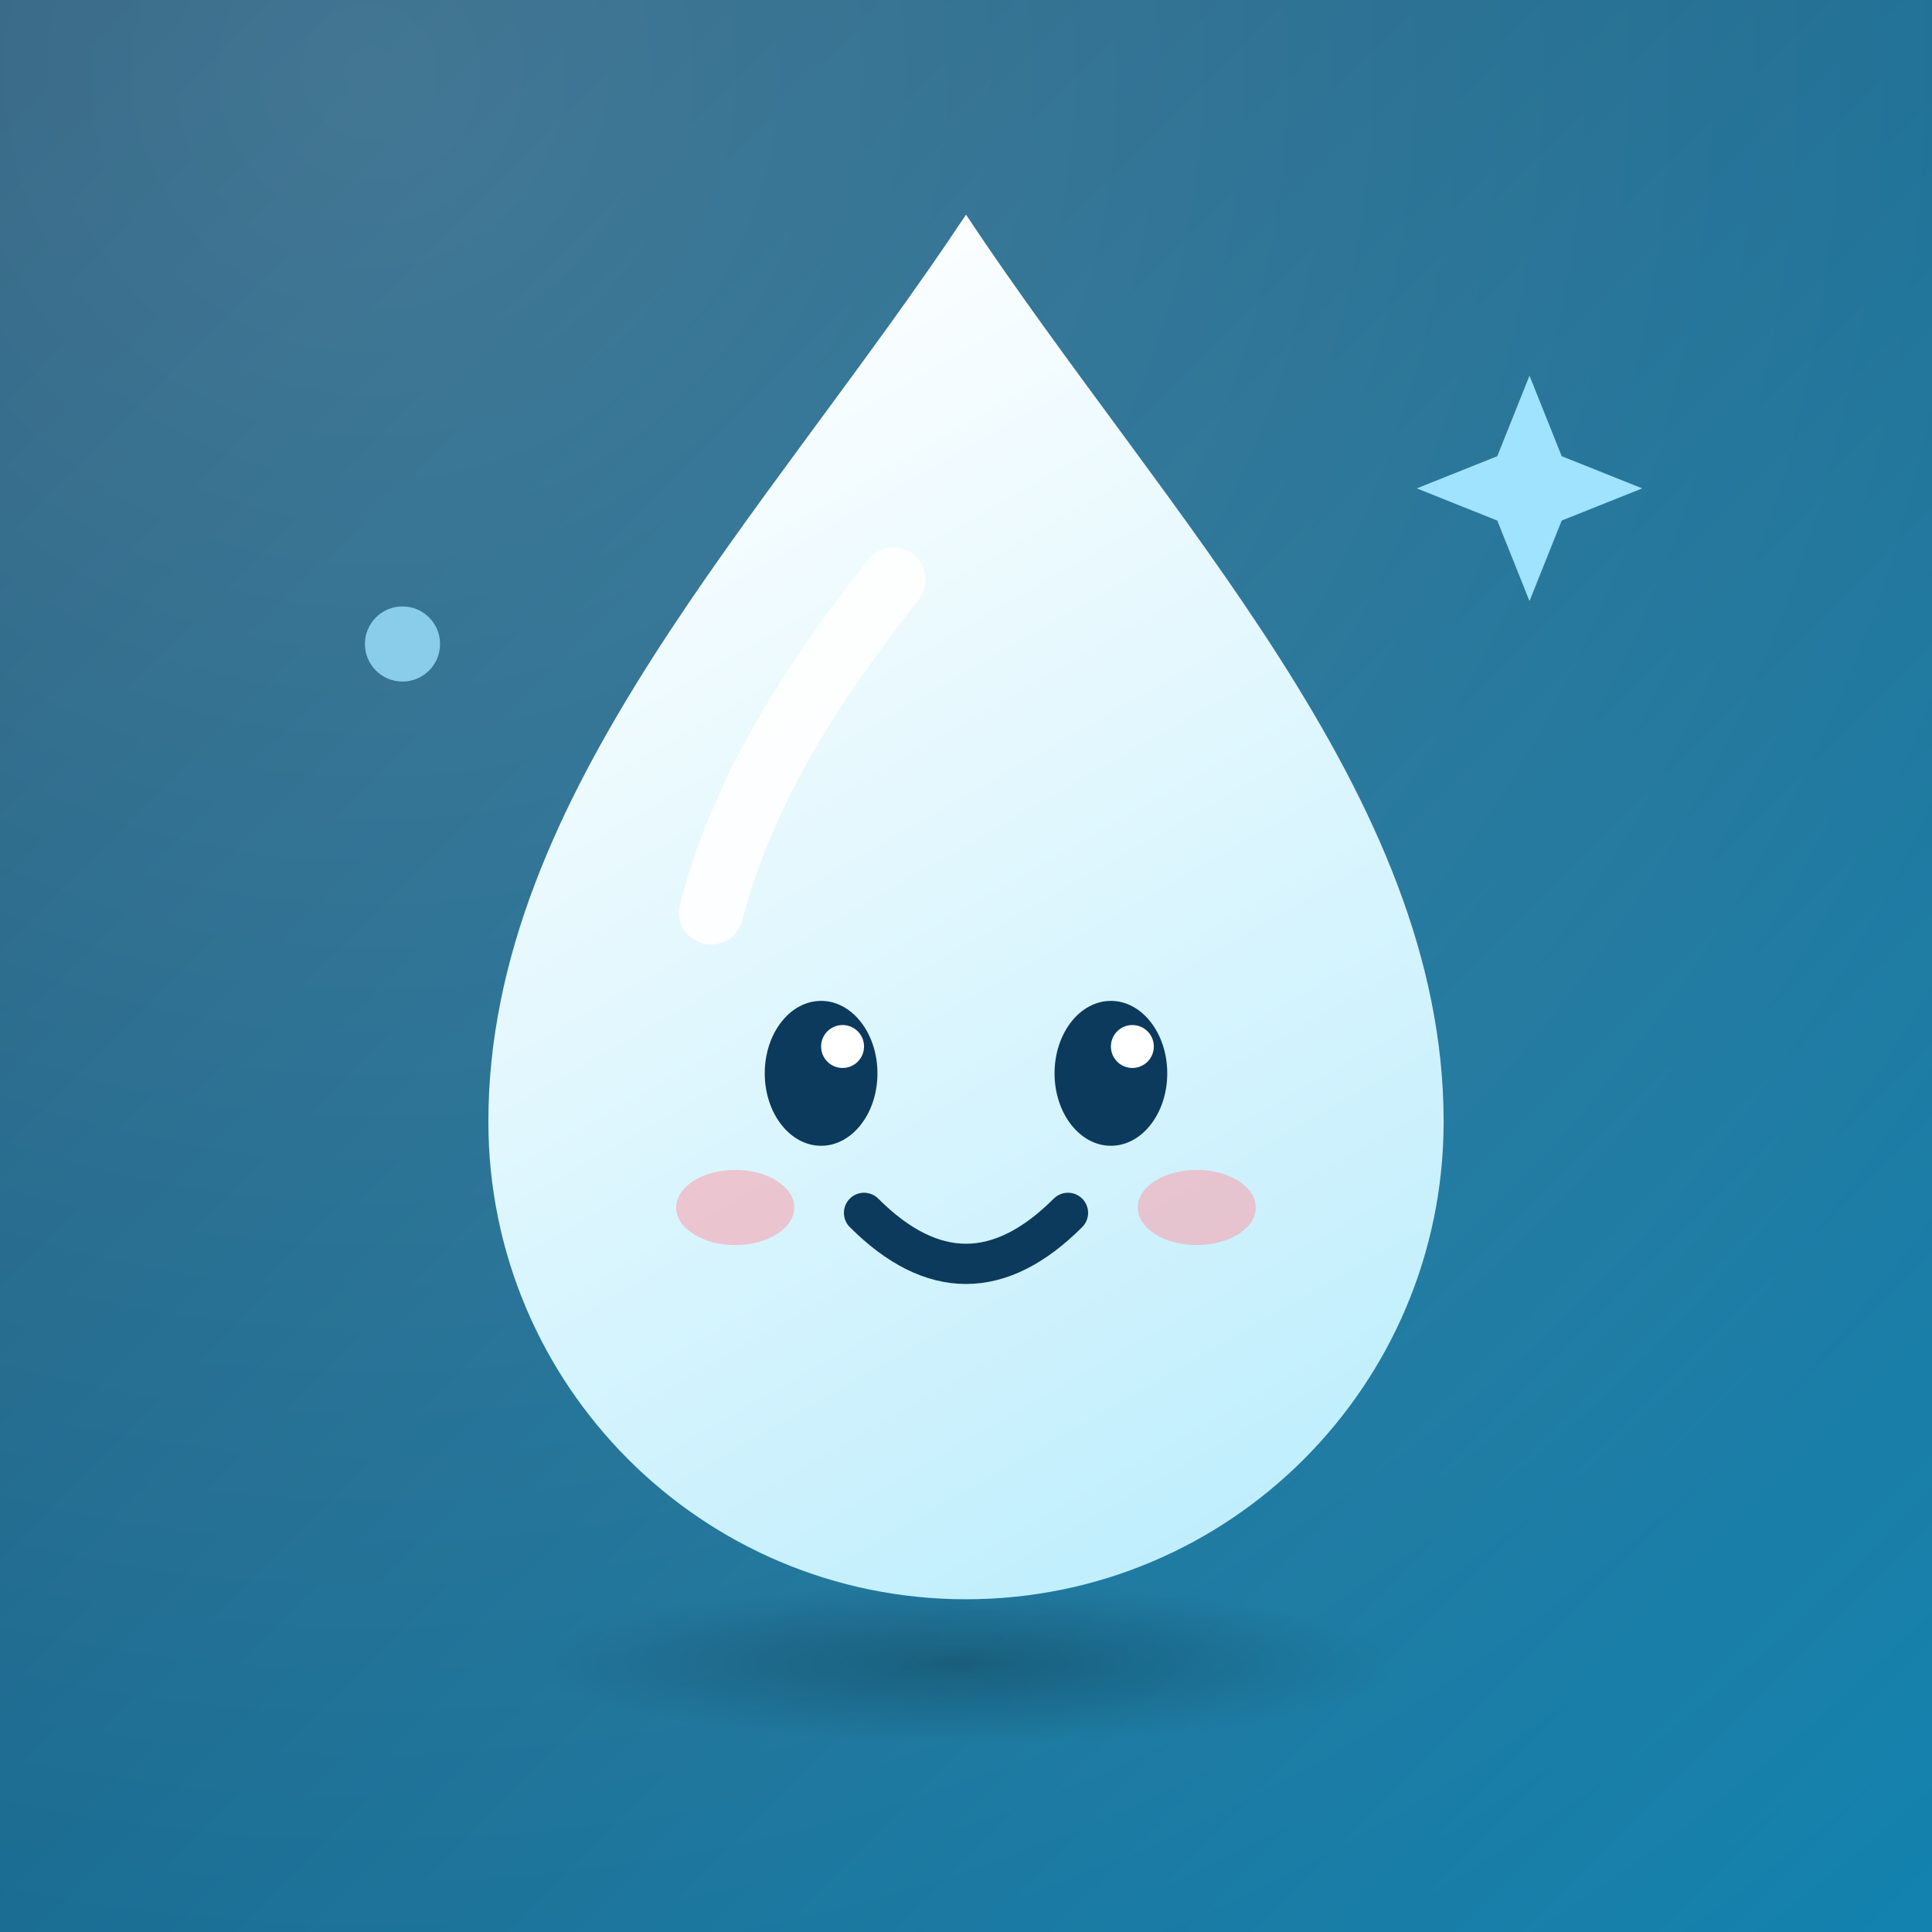
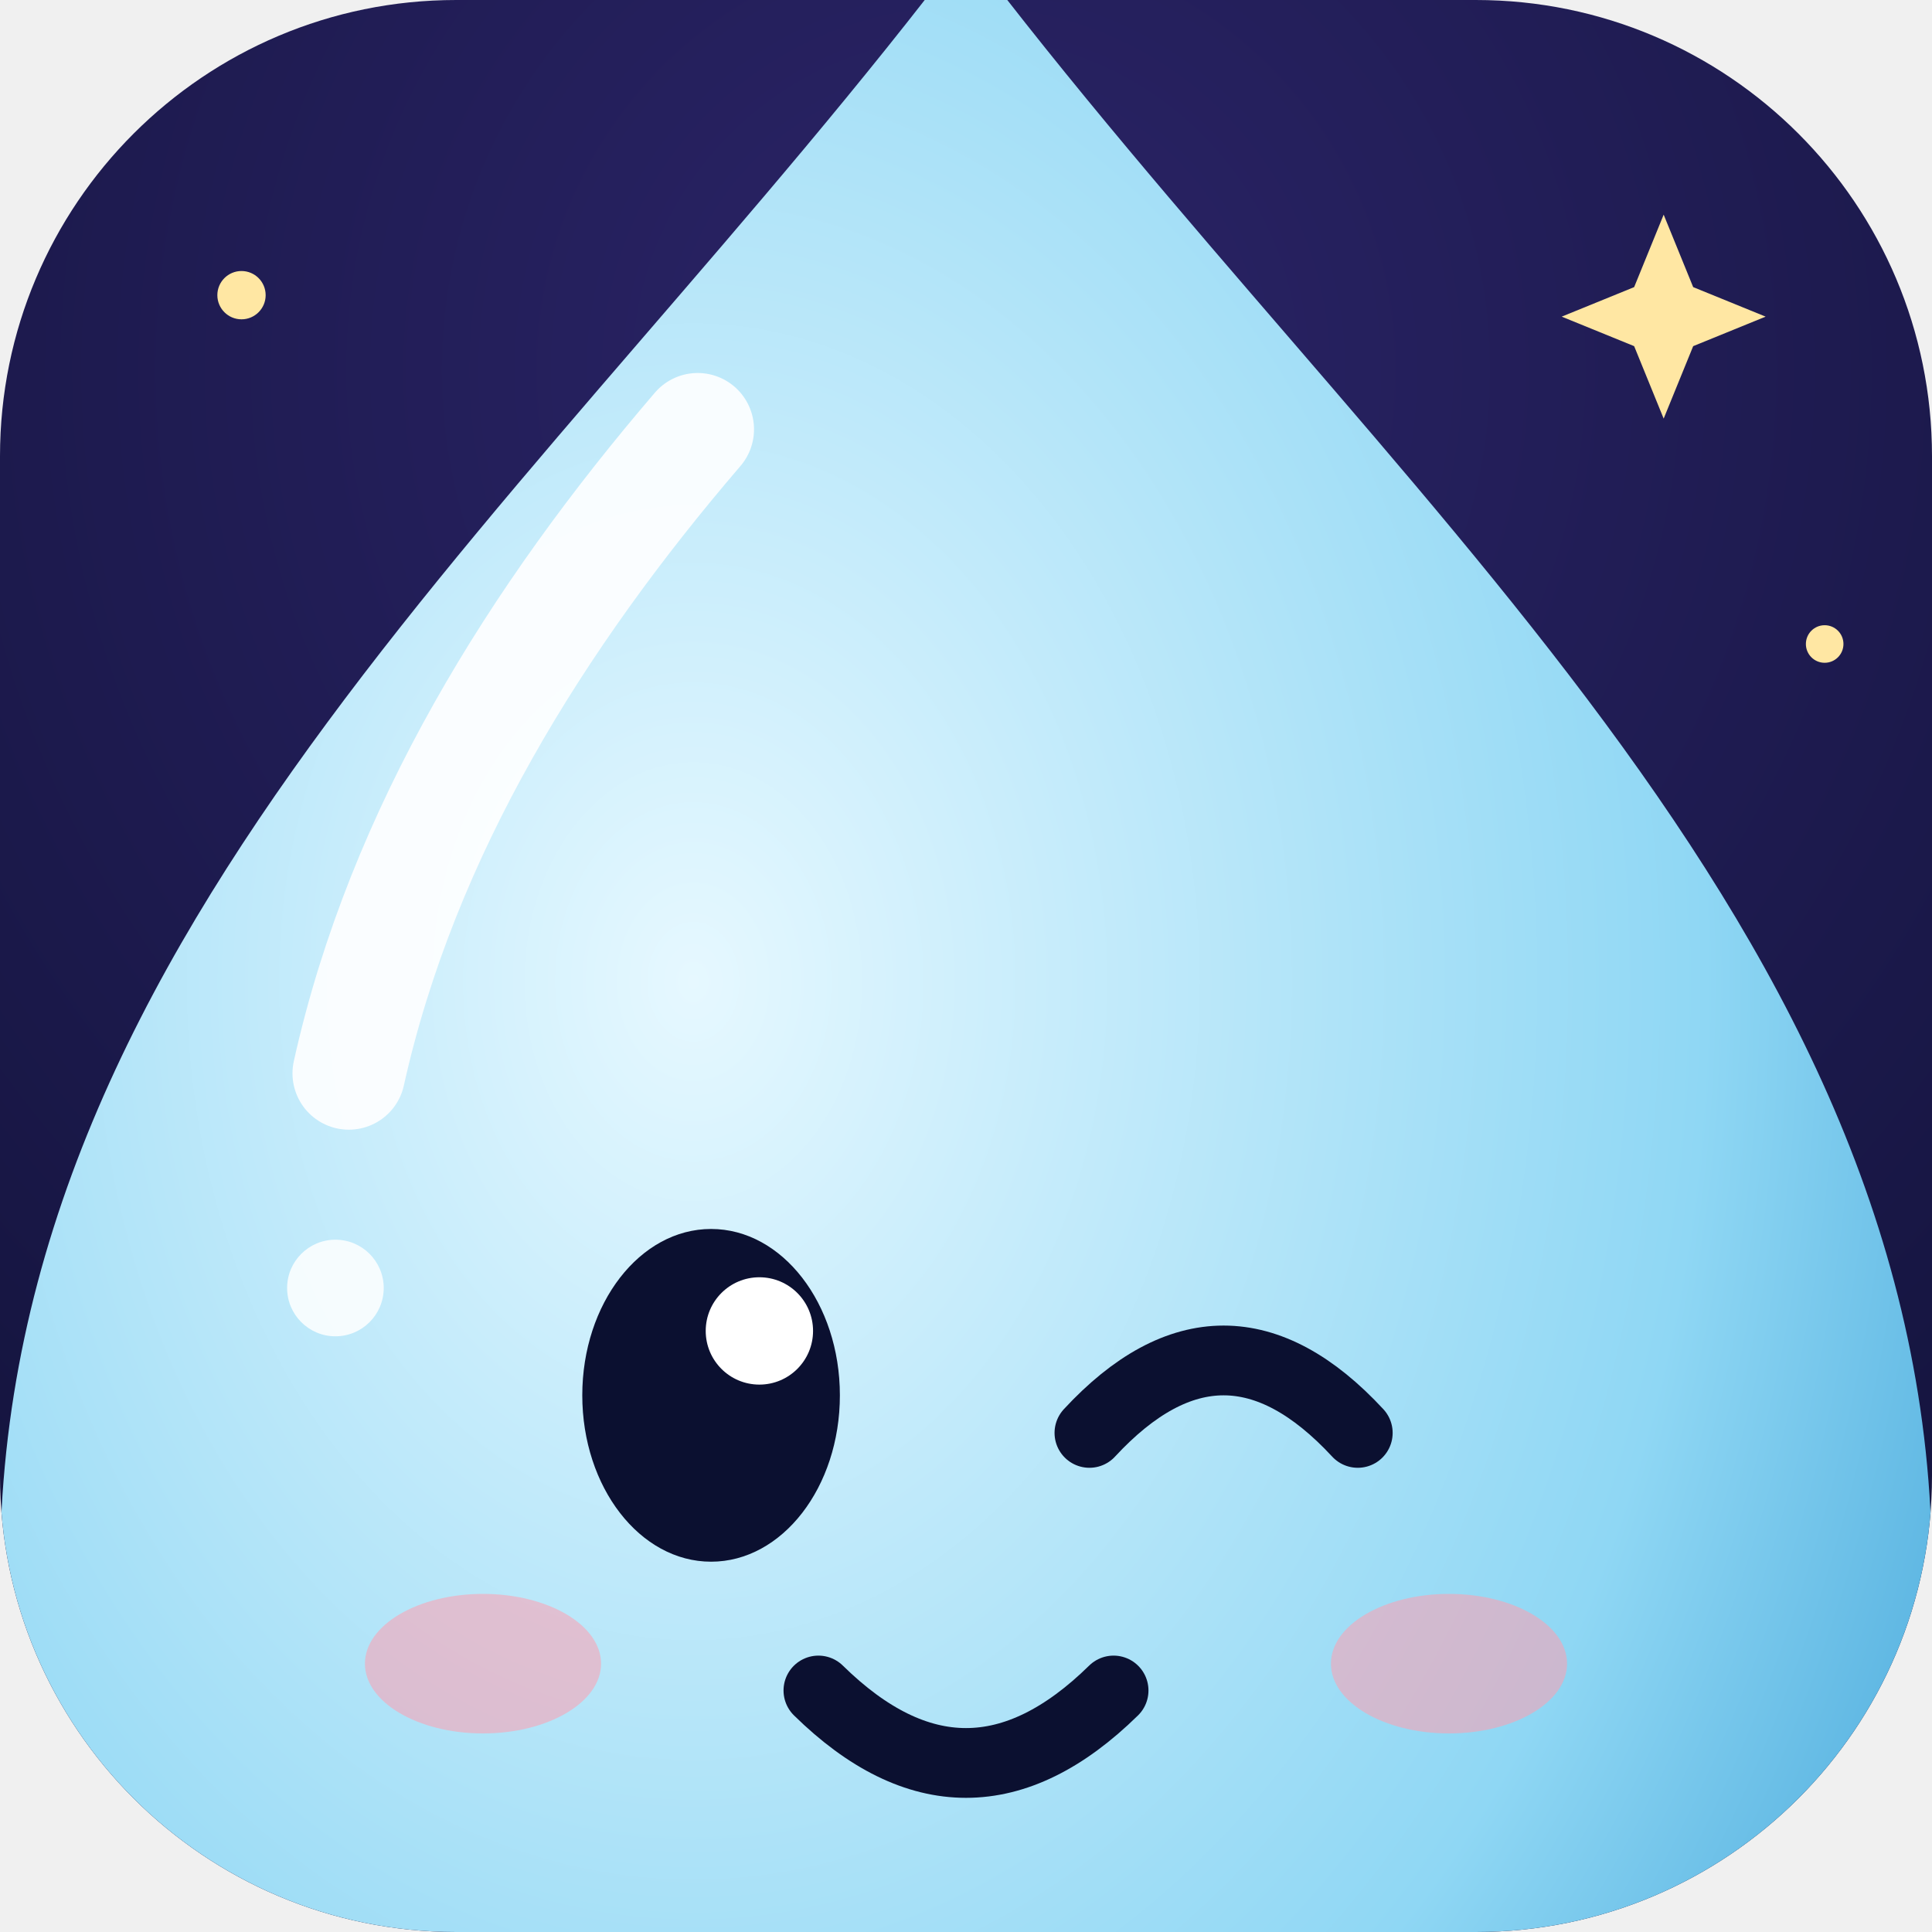
<svg xmlns="http://www.w3.org/2000/svg" viewBox="18 18 72 72">
-   <defs>
-     <linearGradient id="g" x1="0" y1="0" x2="1" y2="1">
-       <stop offset="0" stop-color="#0b3a5c" />
-       <stop offset="1" stop-color="#1592c0" />
-     </linearGradient>
-     <radialGradient id="l" cx="0.3" cy="0.2" r="0.8">
-       <stop offset="0" stop-color="#ffffff" stop-opacity="0.22" />
-       <stop offset="1" stop-color="#ffffff" stop-opacity="0" />
+   <clipPath id="r">
+     <rect x="18" y="18" width="72" height="72" rx="17" />
+   </clipPath>
+   <g clip-path="url(#r)">
+     <radialGradient id="bg" cx="0.5" cy="0.3" r="0.8">
+       <stop offset="0" stop-color="#2b2468" />
+       <stop offset="1" stop-color="#070b26" />
    </radialGradient>
-   </defs>
-   <rect width="108" height="108" fill="url(#g)" />
-   <rect width="108" height="108" fill="url(#l)" />
-   <defs>
-     <linearGradient id="d2" x1="0.3" y1="0" x2="0.7" y2="1">
-       <stop offset="0" stop-color="#ffffff" />
-       <stop offset="1" stop-color="#bfeefd" />
-     </linearGradient>
-     <radialGradient id="s2" cx="0.5" cy="0.5" r="0.5">
-       <stop offset="0" stop-color="#000" stop-opacity="0.22" />
-       <stop offset="1" stop-color="#000" stop-opacity="0" />
+     <rect x="0" y="0" width="108" height="108" fill="url(#bg)" />
+     <g fill="#ffe7a3">
+       <path d="M80 26l1.1 2.7 2.7 1.1-2.7 1.1-1.1 2.7-1.1-2.7-2.7-1.1 2.7-1.1z" />
+       <circle cx="27" cy="29" r="0.9" />
+       <circle cx="86" cy="42" r="0.7" />
+     </g>
+     <radialGradient id="dr" cx="0.36" cy="0.4" r="0.8">
+       <stop offset="0" stop-color="#e6f8ff" />
+       <stop offset="0.65" stop-color="#8fd7f4" />
+       <stop offset="1" stop-color="#3a9fd6" />
    </radialGradient>
-   </defs>
-   <ellipse cx="54" cy="80" rx="16" ry="3" fill="url(#s2)" />
-   <path d="M54 26C61.5 37.3 71.8 47.6 71.8 59.8a17.8 17.8 0 0 1-35.6 0C36.2 47.6 46.5 37.3 54 26z" fill="url(#d2)" />
-   <path d="M44.5 52c1.2-4.6 3.8-8.6 6.8-12.4" stroke="#ffffff" stroke-width="2.4" stroke-linecap="round" fill="none" opacity="0.9" />
-   <ellipse cx="48.6" cy="58" rx="2.1" ry="2.7" fill="#0b3a5c" />
-   <ellipse cx="59.4" cy="58" rx="2.1" ry="2.7" fill="#0b3a5c" />
-   <circle cx="49.4" cy="57" r="0.8" fill="#fff" />
-   <circle cx="60.2" cy="57" r="0.8" fill="#fff" />
-   <ellipse cx="45.4" cy="63" rx="2.2" ry="1.4" fill="#f6a5b0" opacity="0.6" />
-   <ellipse cx="62.6" cy="63" rx="2.2" ry="1.4" fill="#f6a5b0" opacity="0.6" />
-   <path d="M50.2 63.2q3.8 3.8 7.6 0" stroke="#0b3a5c" stroke-width="1.5" stroke-linecap="round" fill="none" />
-   <path d="M75 32l1.2 3 3 1.2-3 1.2-1.2 3-1.2-3-3-1.2 3-1.2z" fill="#9fe3ff" />
-   <circle cx="33" cy="42" r="1.4" fill="#9fe3ff" opacity="0.8" />
+     <path d="M54 16C69.5 36.5 90 52.5 90 76.5a36 36 0 0 1-72 0C18 52.5 38.5 36.5 54 16z" fill="url(#dr)" />
+     <path d="M31 58c2-9 7-17 13-24" stroke="#fff" stroke-width="4.2" stroke-linecap="round" fill="none" opacity="0.9" />
+     <circle cx="30.5" cy="66" r="1.8" fill="#fff" opacity="0.85" />
+     <ellipse cx="44.5" cy="70" rx="4.8" ry="6.2" fill="#0b1030" />
+     <circle cx="46.3" cy="67.6" r="2" fill="#fff" />
+     <path d="M58.6 71.4q5-5.4 10 0" stroke="#0b1030" stroke-width="2.6" fill="none" stroke-linecap="round" />
+     <path d="M48.5 81q5.5 5.4 11 0" stroke="#0b1030" stroke-width="2.6" fill="none" stroke-linecap="round" />
+     <ellipse cx="36" cy="80" rx="4.4" ry="2.6" fill="#ff9fb0" opacity="0.55" />
+     <ellipse cx="72" cy="80" rx="4.4" ry="2.6" fill="#ff9fb0" opacity="0.55" />
+   </g>
</svg>
